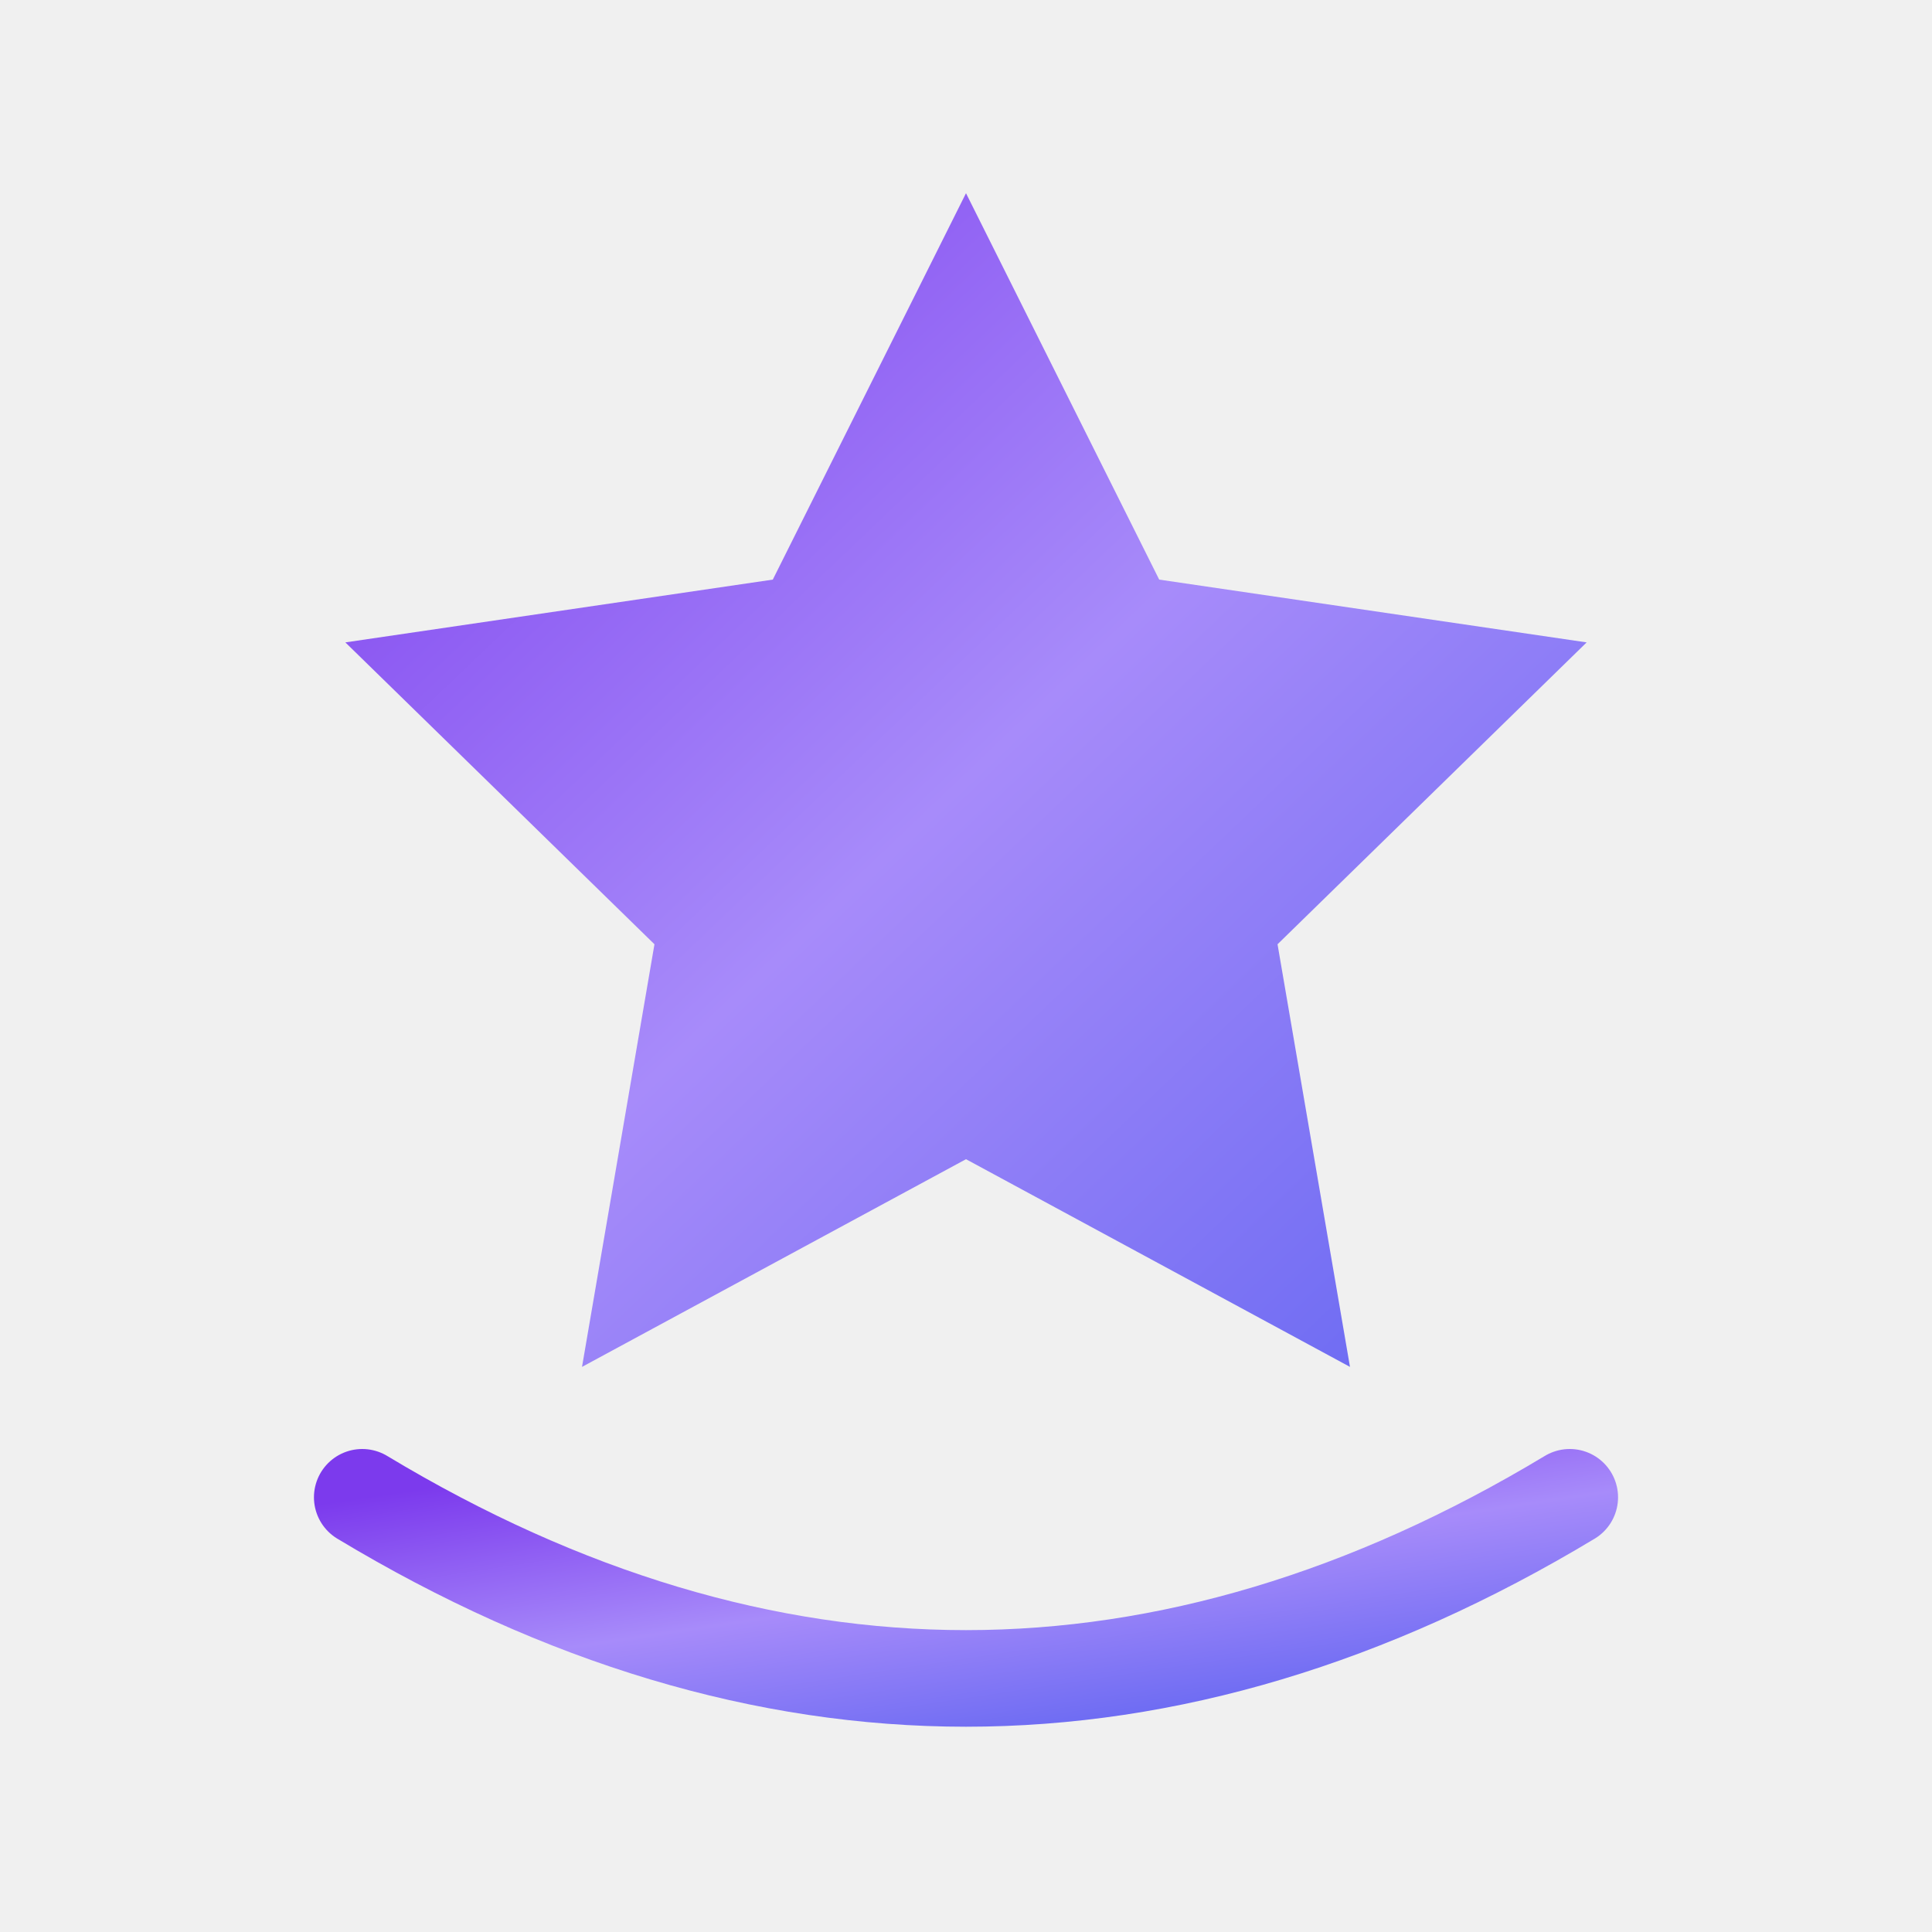
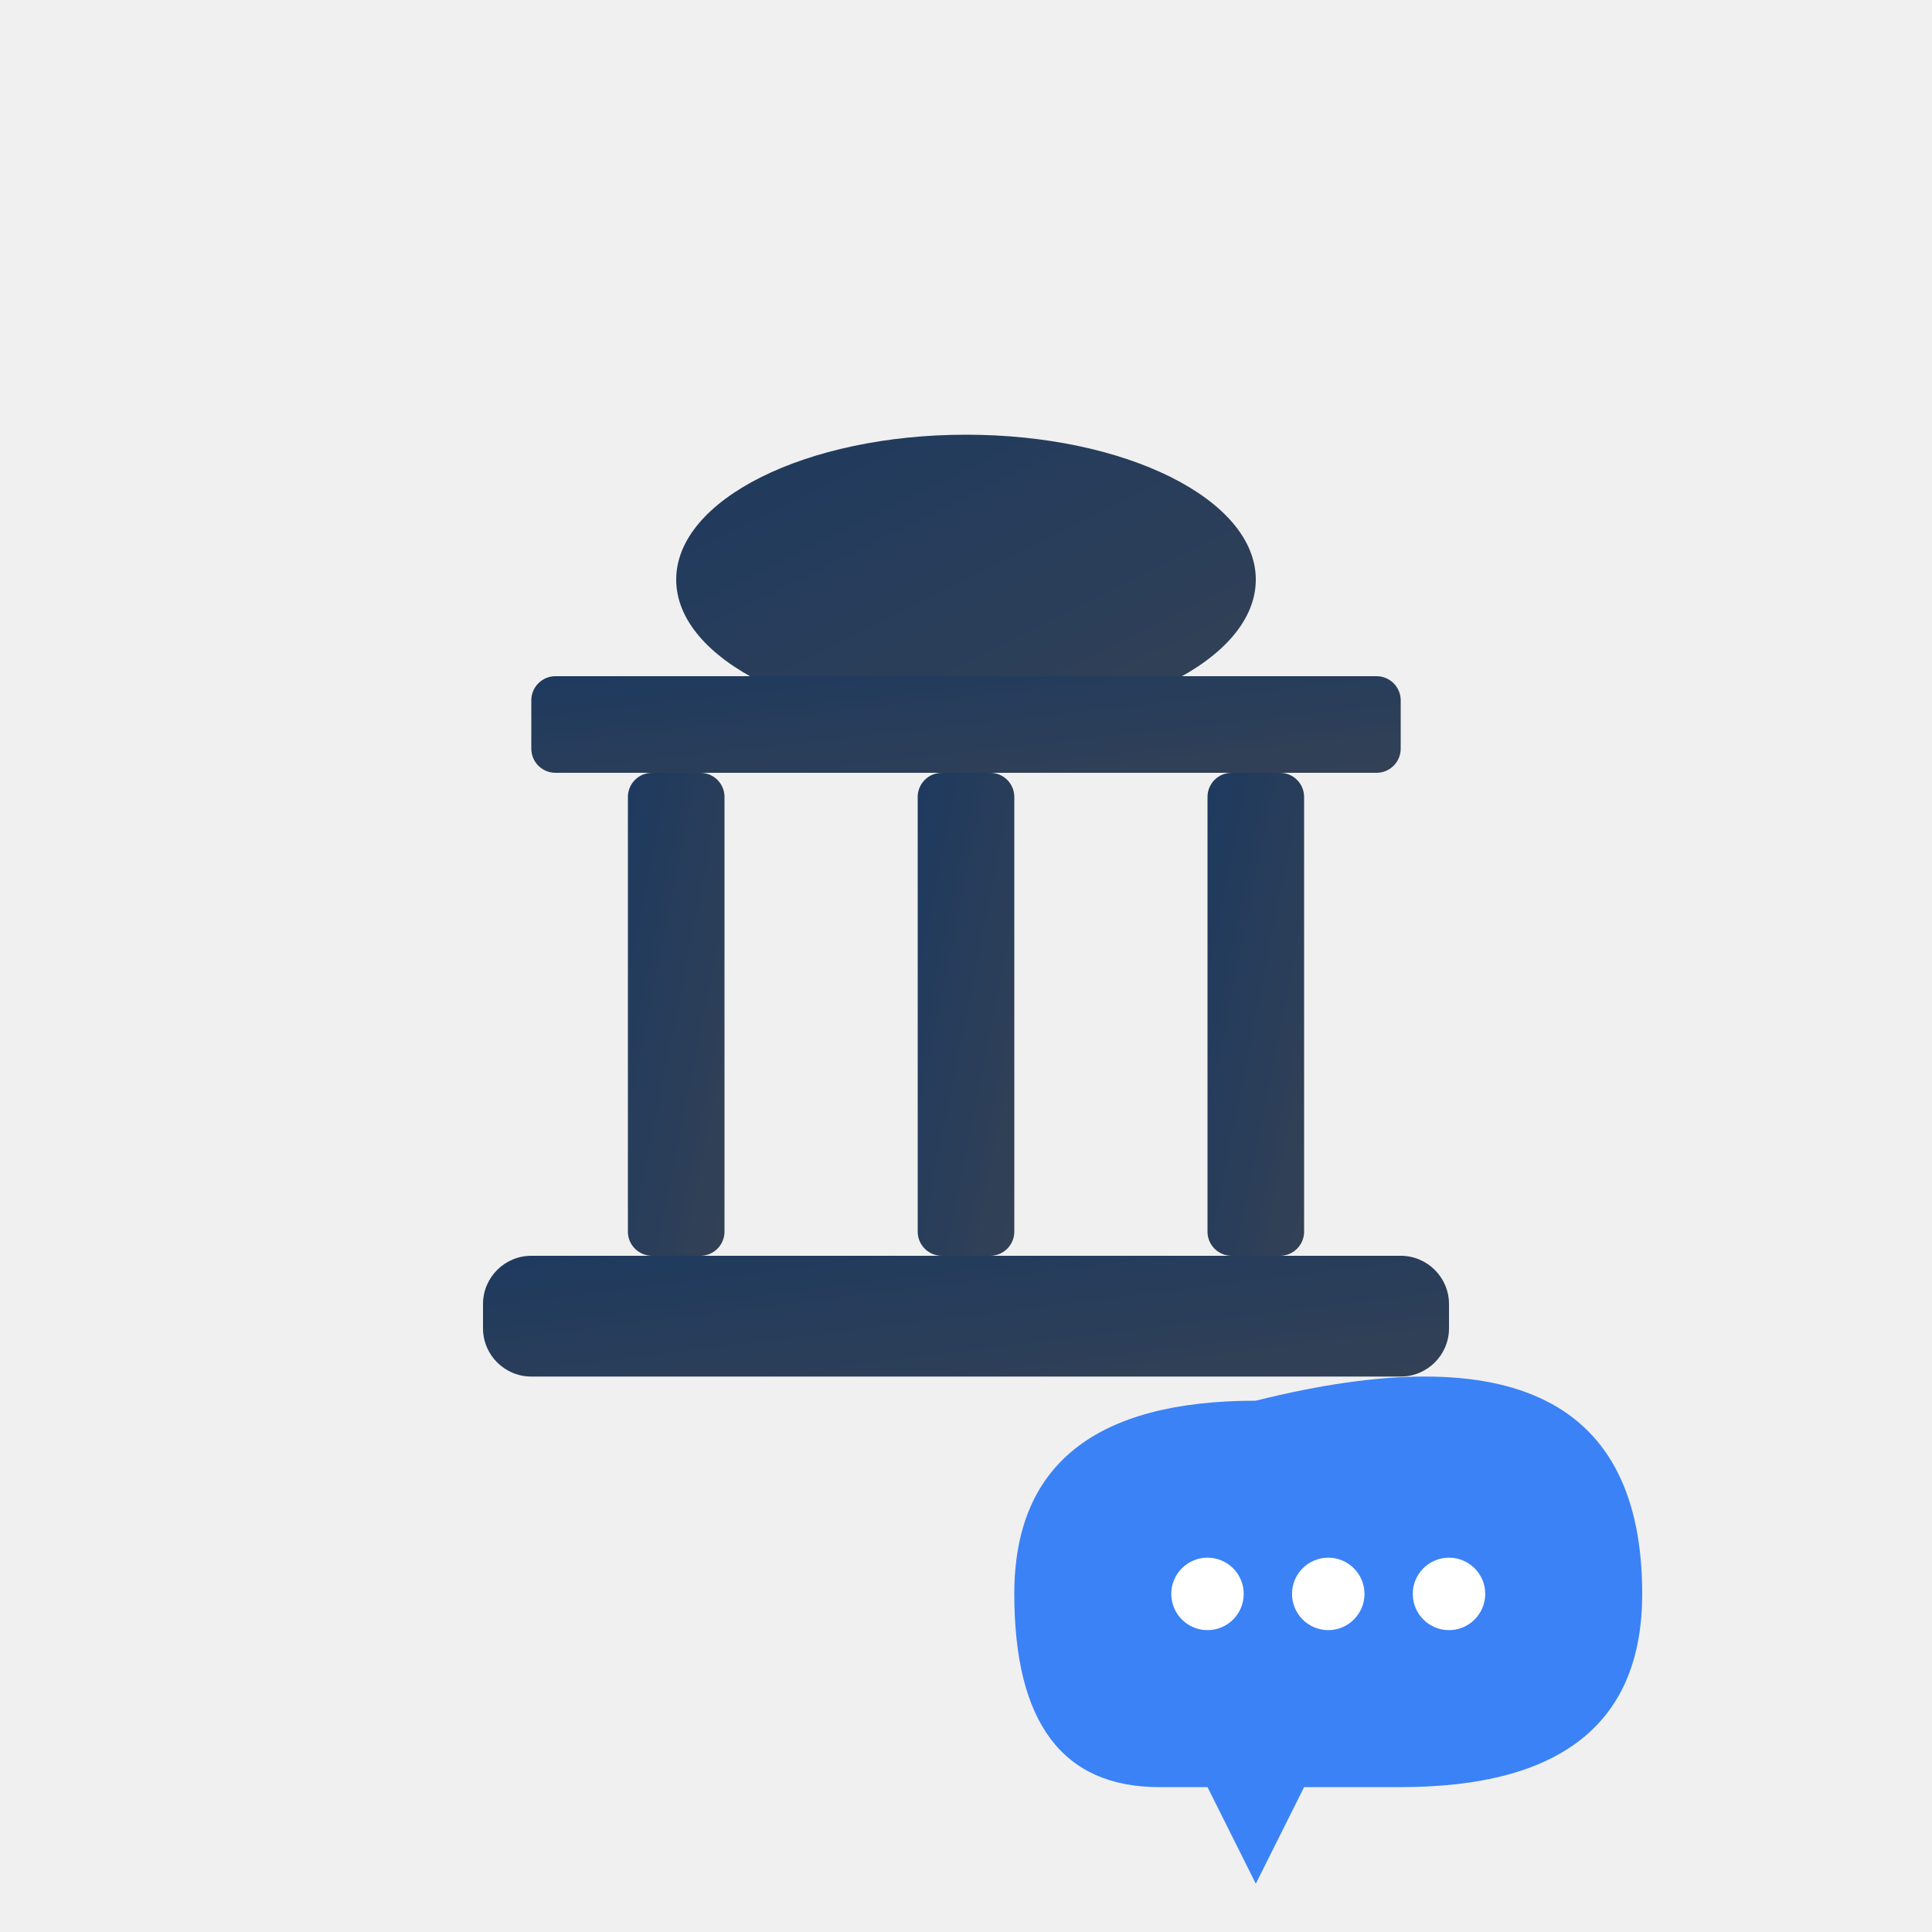
<svg xmlns="http://www.w3.org/2000/svg" width="80" height="80" viewBox="0 0 80 80" fill="none">
  <defs>
-     <linearGradient id="starGradient" x1="0%" y1="0%" x2="100%" y2="100%">
-       <stop offset="0%" stop-color="#7C3AED" />
-       <stop offset="50%" stop-color="#A78BFA" />
-       <stop offset="100%" stop-color="#6366F1" />
+     <linearGradient id="grad1" x1="0%" y1="0%" x2="100%" y2="100%">
+       <stop offset="0%" stop-color="#1E3A5F" />
+       <stop offset="100%" stop-color="#334155" />
    </linearGradient>
  </defs>
-   <path d="M40 8l8 16 17.7 2.6-12.8 12.5 3 17.5L40 48l-15.9 8.6 3-17.5L14.3 26.6 32 24z" fill="url(#starGradient)" />
-   <path d="M15 62c8.3 5 16.7 7.5 25 7.5s16.7-2.5 25-7.5" stroke="url(#starGradient)" stroke-width="4" stroke-linecap="round" fill="none" />
+   <path d="M40 12 L40 20" stroke="url(#grad1)" stroke-width="3" stroke-linecap="round" />
+   <ellipse cx="40" cy="24" rx="12" ry="6" fill="url(#grad1)" />
+   <rect x="22" y="28" width="36" height="4" rx="1" fill="url(#grad1)" />
+   <rect x="26" y="32" width="4" height="20" rx="1" fill="url(#grad1)" />
+   <rect x="38" y="32" width="4" height="20" rx="1" fill="url(#grad1)" />
+   <rect x="50" y="32" width="4" height="20" rx="1" fill="url(#grad1)" />
+   <rect x="20" y="52" width="40" height="5" rx="2" fill="url(#grad1)" />
+   <path d="M52 58 Q68 54 68 66 Q68 74 58 74 L54 74 L52 78 L50 74 L48 74 Q42 74 42 66 Q42 58 52 58 Z" fill="#3B82F6" />
+   <circle cx="50" cy="66" r="1.5" fill="white" />
+   <circle cx="55" cy="66" r="1.5" fill="white" />
+   <circle cx="60" cy="66" r="1.5" fill="white" />
</svg>
